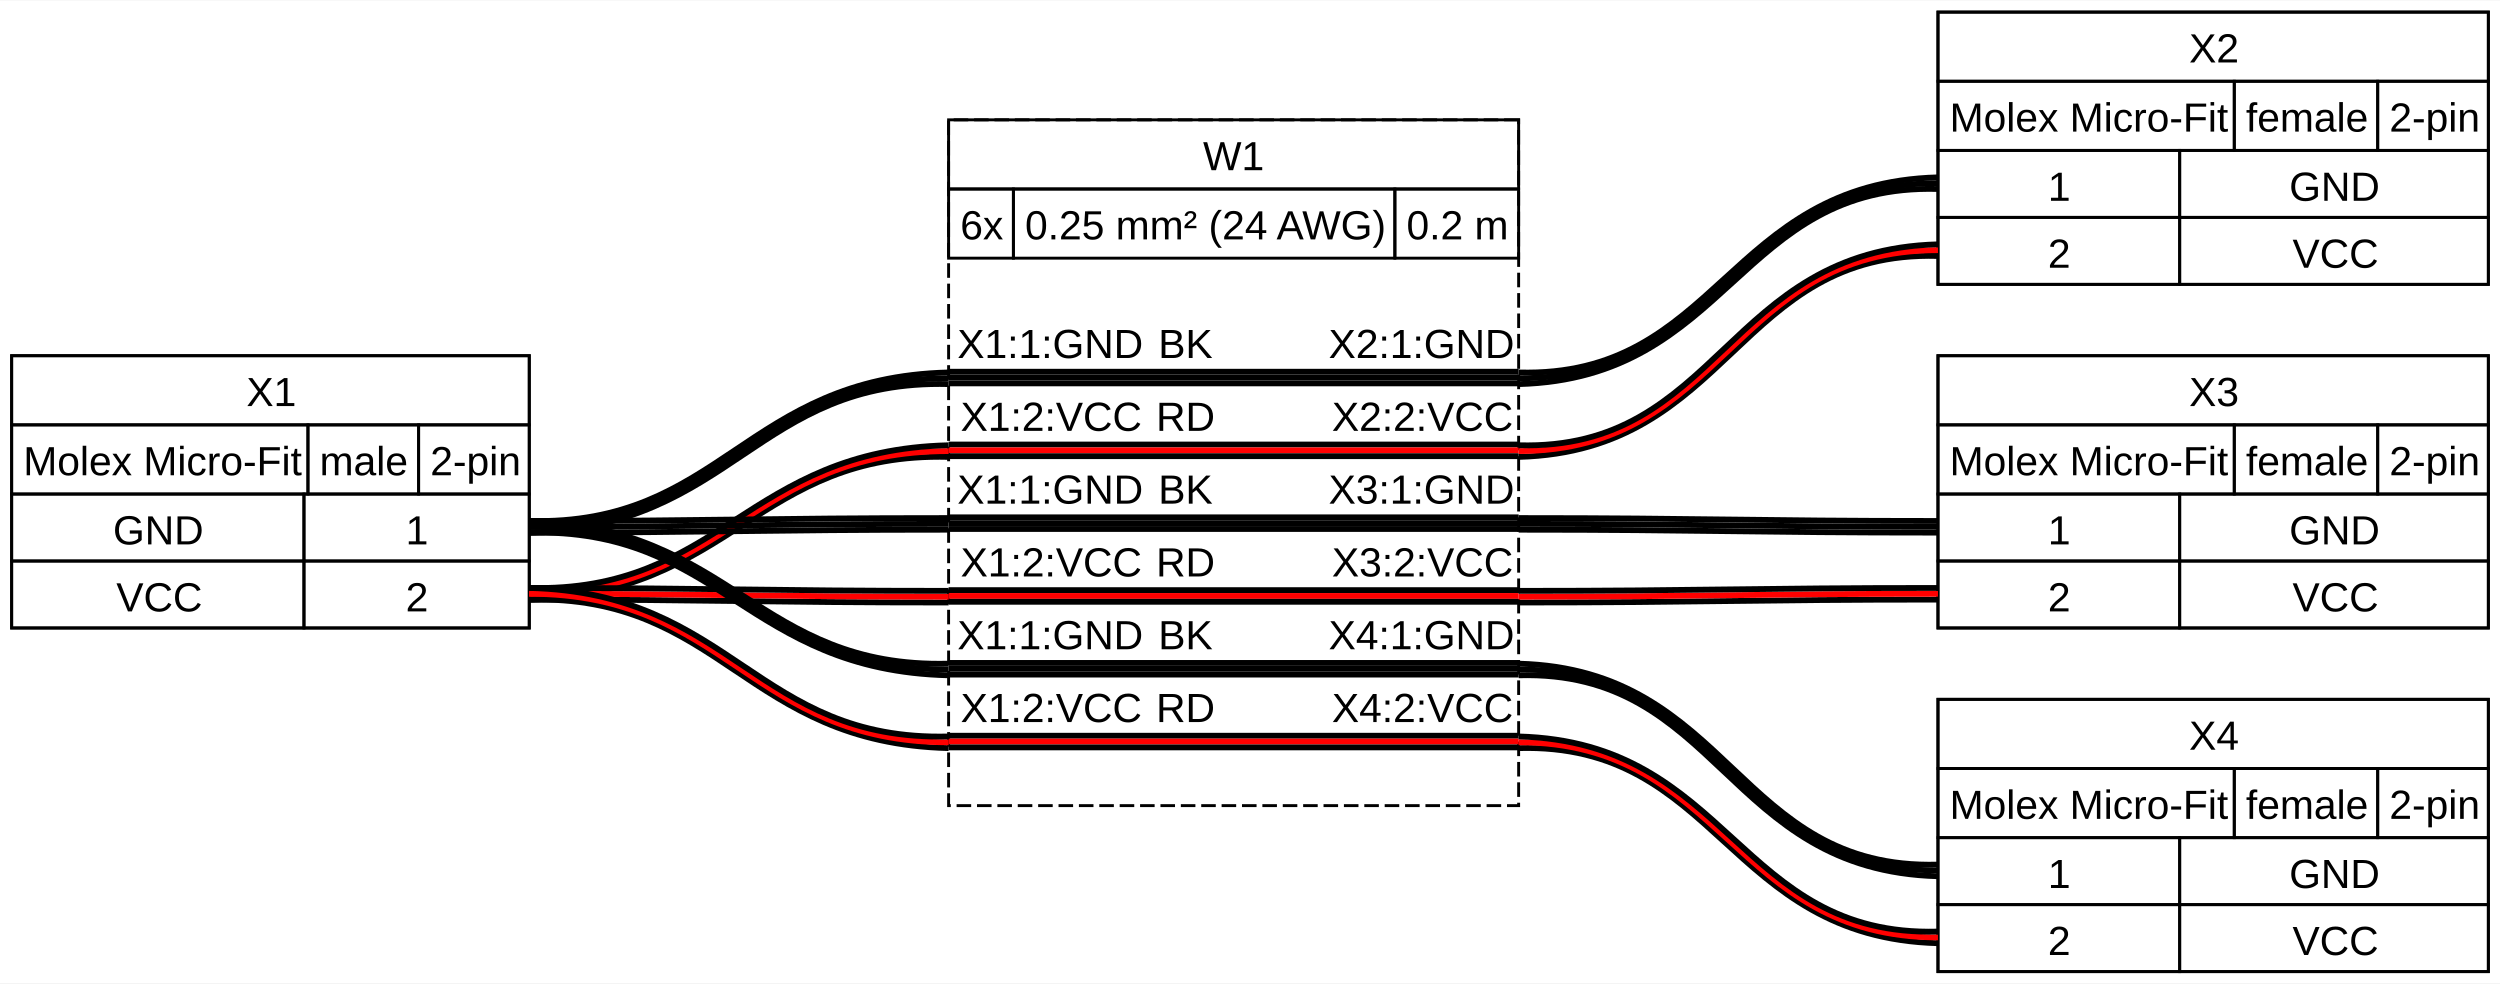
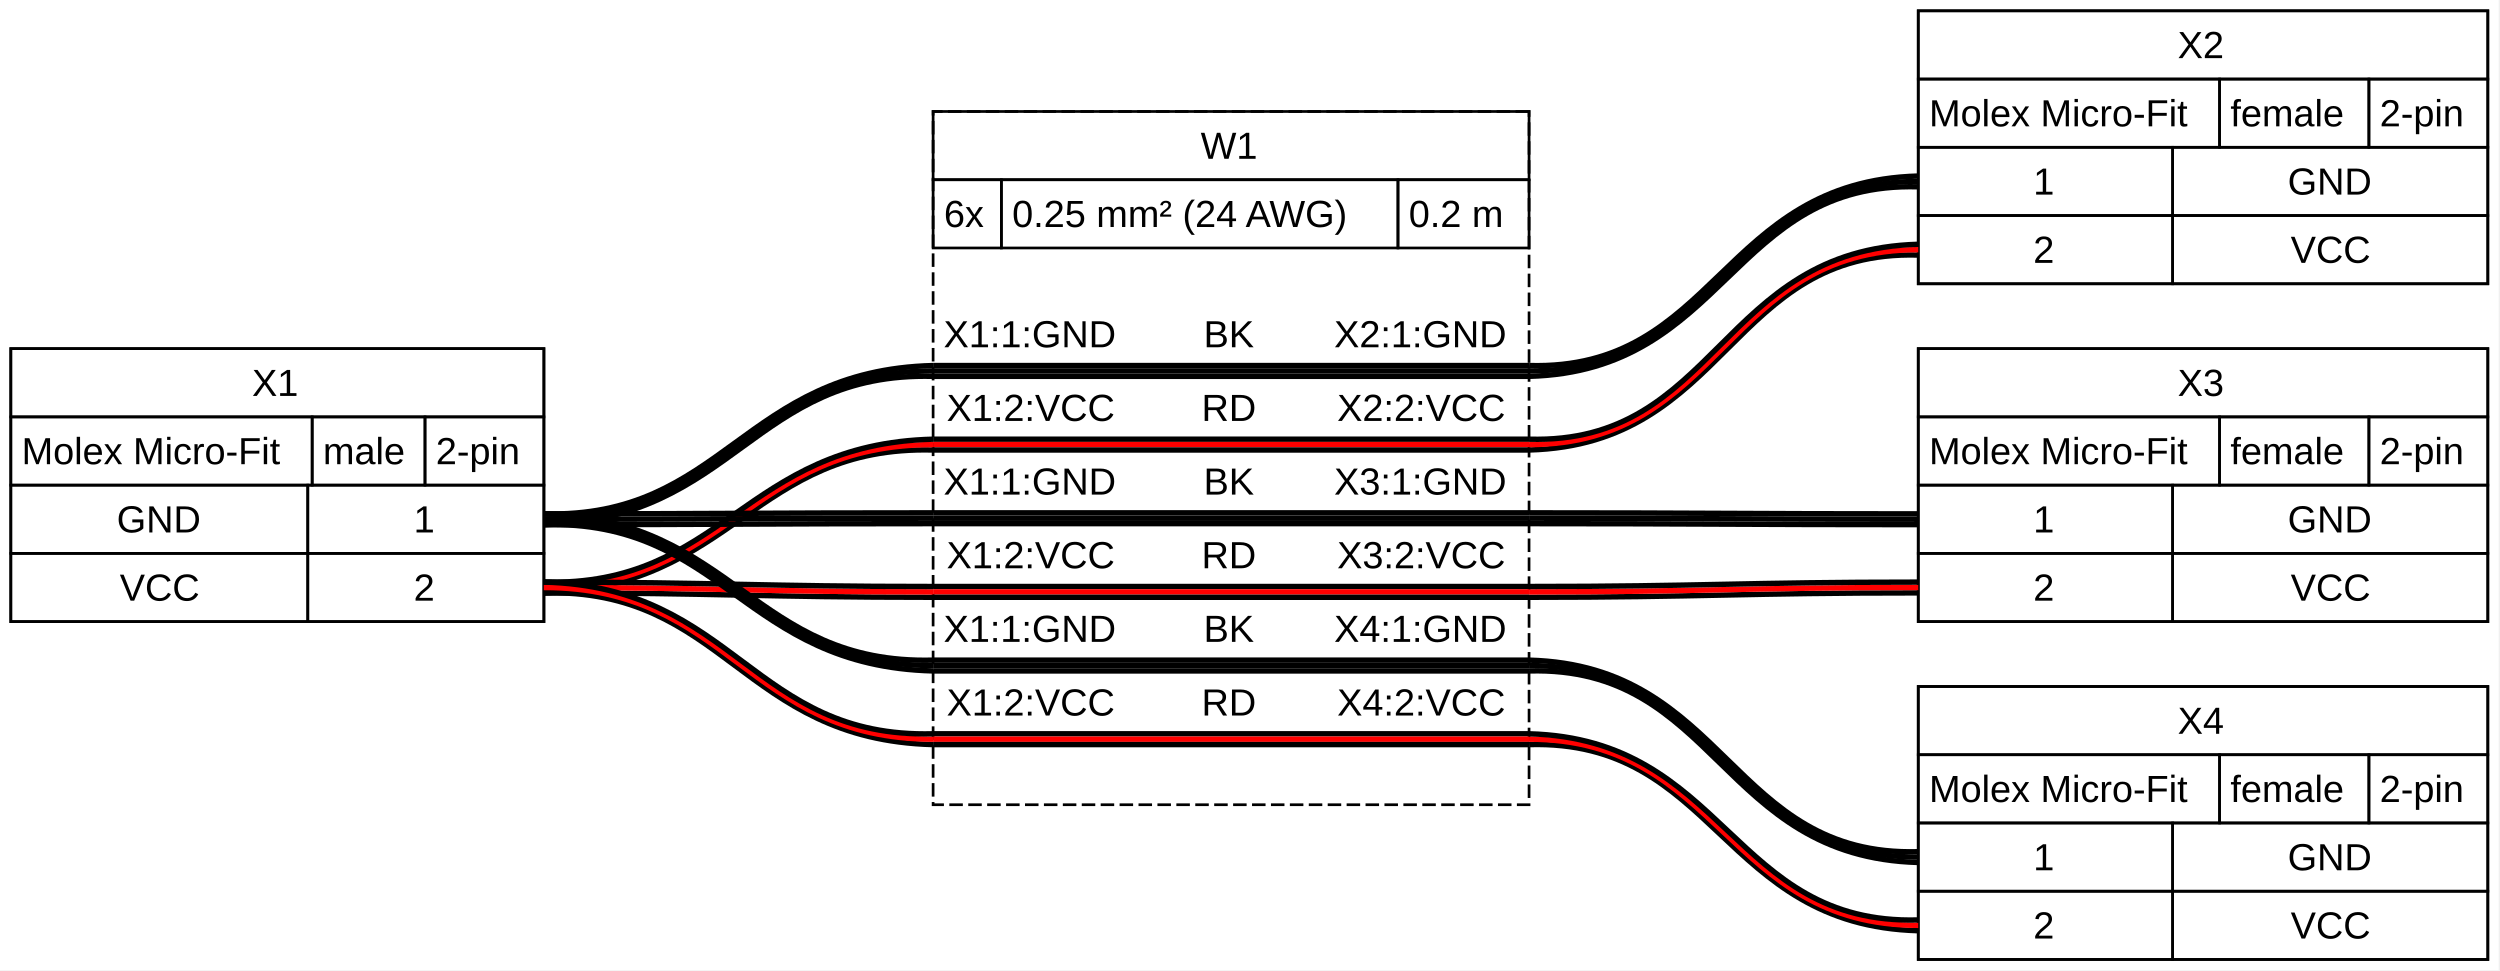
- <svg xmlns="http://www.w3.org/2000/svg" width="859pt" height="338pt" viewBox="0.00 0.00 858.50 337.50">
-   <g id="graph0" class="graph" transform="scale(1 1) rotate(0) translate(4 333.5)">
-     <polygon fill="#ffffff" stroke="none" points="-4,4 -4,-333.5 854.5,-333.5 854.5,4 -4,4" />
+ <svg xmlns="http://www.w3.org/2000/svg" width="925pt" height="359pt" viewBox="0.00 0.00 925.00 359.00">
+   <g id="graph0" class="graph" transform="scale(1 1) rotate(0) translate(4 355)">
+     <polygon fill="#ffffff" stroke="none" points="-4,4 -4,-355 920.5,-355 920.5,4 -4,4" />
    <g id="node1" class="node">
-       <polygon fill="#ffffff" stroke="black" points="177.75,-211.5 0,-211.5 0,-118 177.75,-118 177.75,-211.5" />
-       <polygon fill="none" stroke="black" points="0,-187.75 0,-211.5 177.75,-211.5 177.75,-187.75 0,-187.75" />
-       <text text-anchor="start" x="80.62" y="-194.2" font-family="arial" font-size="14.00">X1</text>
-       <polygon fill="none" stroke="black" points="0,-164 0,-187.75 101.75,-187.75 101.75,-164 0,-164" />
-       <text text-anchor="start" x="4" y="-170.45" font-family="arial" font-size="14.00">Molex Micro-Fit</text>
-       <polygon fill="none" stroke="black" points="101.75,-164 101.75,-187.75 139.75,-187.75 139.75,-164 101.75,-164" />
-       <text text-anchor="start" x="105.75" y="-170.45" font-family="arial" font-size="14.00">male</text>
-       <polygon fill="none" stroke="black" points="139.75,-164 139.75,-187.75 177.75,-187.75 177.75,-164 139.75,-164" />
-       <text text-anchor="start" x="143.75" y="-170.45" font-family="arial" font-size="14.00">2-pin</text>
-       <polygon fill="none" stroke="black" points="0,-141 0,-164 100.38,-164 100.38,-141 0,-141" />
-       <text text-anchor="start" x="34.81" y="-146.7" font-family="arial" font-size="14.00">GND</text>
-       <polygon fill="none" stroke="black" points="100.38,-141 100.38,-164 177.75,-164 177.75,-141 100.38,-141" />
-       <text text-anchor="start" x="135.31" y="-146.7" font-family="arial" font-size="14.00">1</text>
-       <polygon fill="none" stroke="black" points="0,-118 0,-141 100.38,-141 100.38,-118 0,-118" />
-       <text text-anchor="start" x="35.94" y="-123.7" font-family="arial" font-size="14.00">VCC</text>
-       <polygon fill="none" stroke="black" points="100.38,-118 100.38,-141 177.75,-141 177.75,-118 100.38,-118" />
-       <text text-anchor="start" x="135.31" y="-123.7" font-family="arial" font-size="14.00">2</text>
+       <polygon fill="#ffffff" stroke="black" points="197.25,-226 0,-226 0,-125 197.25,-125 197.25,-226" />
+       <polygon fill="none" stroke="black" points="0,-200.75 0,-226 197.25,-226 197.25,-200.75 0,-200.75" />
+       <text xml:space="preserve" text-anchor="start" x="89.25" y="-208.5" font-family="arial" font-size="14.00">X1</text>
+       <polygon fill="none" stroke="black" points="0,-175.5 0,-200.75 111.5,-200.75 111.5,-175.5 0,-175.5" />
+       <text xml:space="preserve" text-anchor="start" x="4" y="-183.25" font-family="arial" font-size="14.00">Molex Micro-Fit</text>
+       <polygon fill="none" stroke="black" points="111.5,-175.5 111.5,-200.75 153.25,-200.75 153.25,-175.5 111.5,-175.5" />
+       <text xml:space="preserve" text-anchor="start" x="115.5" y="-183.25" font-family="arial" font-size="14.00">male</text>
+       <polygon fill="none" stroke="black" points="153.25,-175.5 153.25,-200.75 197.25,-200.75 197.25,-175.5 153.25,-175.5" />
+       <text xml:space="preserve" text-anchor="start" x="157.25" y="-183.25" font-family="arial" font-size="14.00">2-pin</text>
+       <polygon fill="none" stroke="black" points="0,-150.25 0,-175.5 109.88,-175.5 109.88,-150.25 0,-150.25" />
+       <text xml:space="preserve" text-anchor="start" x="39.19" y="-158" font-family="arial" font-size="14.00">GND</text>
+       <polygon fill="none" stroke="black" points="109.88,-150.25 109.88,-175.5 197.25,-175.5 197.25,-150.25 109.88,-150.25" />
+       <text xml:space="preserve" text-anchor="start" x="149.06" y="-158" font-family="arial" font-size="14.00">1</text>
+       <polygon fill="none" stroke="black" points="0,-125 0,-150.25 109.88,-150.25 109.88,-125 0,-125" />
+       <text xml:space="preserve" text-anchor="start" x="40.31" y="-132.75" font-family="arial" font-size="14.00">VCC</text>
+       <polygon fill="none" stroke="black" points="109.88,-125 109.88,-150.25 197.25,-150.25 197.25,-125 109.88,-125" />
+       <text xml:space="preserve" text-anchor="start" x="149.06" y="-132.75" font-family="arial" font-size="14.00">2</text>
    </g>
    <g id="node5" class="node">
-       <polygon fill="#ffffff" stroke="black" stroke-dasharray="5,2" points="517.5,-292.5 321.75,-292.5 321.75,-57 517.5,-57 517.5,-292.5" />
-       <polygon fill="none" stroke="black" points="321.75,-268.75 321.75,-292.5 517.5,-292.5 517.5,-268.75 321.75,-268.75" />
-       <text text-anchor="start" x="409.12" y="-275.2" font-family="arial" font-size="14.00">W1</text>
-       <polygon fill="none" stroke="black" points="321.75,-245 321.75,-268.75 344,-268.75 344,-245 321.75,-245" />
-       <text text-anchor="start" x="325.75" y="-251.45" font-family="arial" font-size="14.00">6x</text>
-       <polygon fill="none" stroke="black" points="344,-245 344,-268.75 475,-268.75 475,-245 344,-245" />
-       <text text-anchor="start" x="348" y="-251.45" font-family="arial" font-size="14.00">0.25 mm² (24 AWG)</text>
-       <polygon fill="none" stroke="black" points="475,-245 475,-268.75 517.5,-268.75 517.5,-245 475,-245" />
-       <text text-anchor="start" x="479" y="-251.45" font-family="arial" font-size="14.00">0.2 m</text>
-       <text text-anchor="start" x="354" y="-229.7" font-family="arial" font-size="14.00"> </text>
-       <text text-anchor="start" x="324.75" y="-210.7" font-family="arial" font-size="14.00">X1:1:GND</text>
-       <text text-anchor="start" x="393.75" y="-210.7" font-family="arial" font-size="14.00">     BK    </text>
-       <text text-anchor="start" x="452.25" y="-210.7" font-family="arial" font-size="14.00">X2:1:GND</text>
-       <polygon fill="#000000" stroke="none" points="321.75,-205 321.75,-207 517.5,-207 517.5,-205 321.75,-205" />
-       <polygon fill="#000000" stroke="none" points="321.75,-203 321.75,-205 517.5,-205 517.5,-203 321.75,-203" />
-       <polygon fill="#000000" stroke="none" points="321.75,-201 321.75,-203 517.5,-203 517.5,-201 321.75,-201" />
-       <text text-anchor="start" x="325.88" y="-185.7" font-family="arial" font-size="14.00">X1:2:VCC</text>
-       <text text-anchor="start" x="393" y="-185.7" font-family="arial" font-size="14.00">     RD    </text>
-       <text text-anchor="start" x="453.38" y="-185.7" font-family="arial" font-size="14.00">X2:2:VCC</text>
-       <polygon fill="#000000" stroke="none" points="321.75,-180 321.75,-182 517.5,-182 517.5,-180 321.75,-180" />
-       <polygon fill="#ff0000" stroke="none" points="321.75,-178 321.75,-180 517.5,-180 517.5,-178 321.75,-178" />
-       <polygon fill="#000000" stroke="none" points="321.75,-176 321.75,-178 517.5,-178 517.5,-176 321.75,-176" />
-       <text text-anchor="start" x="324.75" y="-160.7" font-family="arial" font-size="14.00">X1:1:GND</text>
-       <text text-anchor="start" x="393.75" y="-160.7" font-family="arial" font-size="14.00">     BK    </text>
-       <text text-anchor="start" x="452.25" y="-160.7" font-family="arial" font-size="14.00">X3:1:GND</text>
-       <polygon fill="#000000" stroke="none" points="321.75,-155 321.75,-157 517.5,-157 517.5,-155 321.75,-155" />
-       <polygon fill="#000000" stroke="none" points="321.75,-153 321.75,-155 517.5,-155 517.5,-153 321.75,-153" />
-       <polygon fill="#000000" stroke="none" points="321.75,-151 321.75,-153 517.5,-153 517.5,-151 321.75,-151" />
-       <text text-anchor="start" x="325.88" y="-135.7" font-family="arial" font-size="14.00">X1:2:VCC</text>
-       <text text-anchor="start" x="393" y="-135.7" font-family="arial" font-size="14.00">     RD    </text>
-       <text text-anchor="start" x="453.38" y="-135.7" font-family="arial" font-size="14.00">X3:2:VCC</text>
-       <polygon fill="#000000" stroke="none" points="321.75,-130 321.75,-132 517.5,-132 517.5,-130 321.75,-130" />
-       <polygon fill="#ff0000" stroke="none" points="321.75,-128 321.75,-130 517.5,-130 517.5,-128 321.75,-128" />
-       <polygon fill="#000000" stroke="none" points="321.75,-126 321.75,-128 517.5,-128 517.5,-126 321.75,-126" />
-       <text text-anchor="start" x="324.75" y="-110.7" font-family="arial" font-size="14.00">X1:1:GND</text>
-       <text text-anchor="start" x="393.75" y="-110.7" font-family="arial" font-size="14.00">     BK    </text>
-       <text text-anchor="start" x="452.25" y="-110.7" font-family="arial" font-size="14.00">X4:1:GND</text>
-       <polygon fill="#000000" stroke="none" points="321.75,-105 321.75,-107 517.5,-107 517.5,-105 321.75,-105" />
-       <polygon fill="#000000" stroke="none" points="321.75,-103 321.75,-105 517.5,-105 517.5,-103 321.75,-103" />
-       <polygon fill="#000000" stroke="none" points="321.75,-101 321.75,-103 517.5,-103 517.5,-101 321.75,-101" />
-       <text text-anchor="start" x="325.88" y="-85.7" font-family="arial" font-size="14.00">X1:2:VCC</text>
-       <text text-anchor="start" x="393" y="-85.7" font-family="arial" font-size="14.00">     RD    </text>
-       <text text-anchor="start" x="453.38" y="-85.7" font-family="arial" font-size="14.00">X4:2:VCC</text>
-       <polygon fill="#000000" stroke="none" points="321.75,-80 321.75,-82 517.5,-82 517.5,-80 321.75,-80" />
-       <polygon fill="#ff0000" stroke="none" points="321.75,-78 321.75,-80 517.5,-80 517.5,-78 321.75,-78" />
-       <polygon fill="#000000" stroke="none" points="321.75,-76 321.75,-78 517.5,-78 517.5,-76 321.75,-76" />
-       <text text-anchor="start" x="354" y="-60.7" font-family="arial" font-size="14.00"> </text>
+       <polygon fill="#ffffff" stroke="black" stroke-dasharray="5,2" points="561.75,-313.75 341.25,-313.75 341.25,-57.25 561.75,-57.25 561.75,-313.75" />
+       <polygon fill="none" stroke="black" points="341.25,-288.5 341.25,-313.75 561.75,-313.75 561.75,-288.5 341.25,-288.5" />
+       <text xml:space="preserve" text-anchor="start" x="440.25" y="-296.25" font-family="arial" font-size="14.00">W1</text>
+       <polygon fill="none" stroke="black" points="341.25,-263.25 341.25,-288.5 366.5,-288.5 366.5,-263.25 341.25,-263.25" />
+       <text xml:space="preserve" text-anchor="start" x="345.25" y="-271" font-family="arial" font-size="14.00">6x</text>
+       <polygon fill="none" stroke="black" points="366.5,-263.25 366.5,-288.5 513.25,-288.5 513.25,-263.25 366.5,-263.25" />
+       <text xml:space="preserve" text-anchor="start" x="370.5" y="-271" font-family="arial" font-size="14.00">0.25 mm² (24 AWG)</text>
+       <polygon fill="none" stroke="black" points="513.25,-263.25 513.25,-288.5 561.75,-288.5 561.75,-263.25 513.25,-263.25" />
+       <text xml:space="preserve" text-anchor="start" x="517.25" y="-271" font-family="arial" font-size="14.00">0.2 m</text>
+       <text xml:space="preserve" text-anchor="start" x="377" y="-247.75" font-family="arial" font-size="14.00"> </text>
+       <text xml:space="preserve" text-anchor="start" x="345.12" y="-226.5" font-family="arial" font-size="14.00">X1:1:GND</text>
+       <text xml:space="preserve" text-anchor="start" x="421.88" y="-226.5" font-family="arial" font-size="14.00">     BK    </text>
+       <text xml:space="preserve" text-anchor="start" x="489.62" y="-226.5" font-family="arial" font-size="14.00">X2:1:GND</text>
+       <polygon fill="#000000" stroke="none" points="341.25,-218.75 341.25,-220.75 561.75,-220.75 561.75,-218.75 341.25,-218.75" />
+       <polygon fill="#000000" stroke="none" points="341.25,-216.75 341.25,-218.75 561.75,-218.75 561.75,-216.75 341.25,-216.75" />
+       <polygon fill="#000000" stroke="none" points="341.25,-214.75 341.25,-216.75 561.75,-216.75 561.75,-214.75 341.25,-214.75" />
+       <text xml:space="preserve" text-anchor="start" x="346.25" y="-199.25" font-family="arial" font-size="14.00">X1:2:VCC</text>
+       <text xml:space="preserve" text-anchor="start" x="421.12" y="-199.25" font-family="arial" font-size="14.00">     RD    </text>
+       <text xml:space="preserve" text-anchor="start" x="490.75" y="-199.25" font-family="arial" font-size="14.00">X2:2:VCC</text>
+       <polygon fill="#000000" stroke="none" points="341.25,-191.5 341.25,-193.5 561.75,-193.5 561.75,-191.5 341.25,-191.5" />
+       <polygon fill="#ff0000" stroke="none" points="341.25,-189.5 341.25,-191.5 561.75,-191.5 561.75,-189.5 341.25,-189.5" />
+       <polygon fill="#000000" stroke="none" points="341.25,-187.5 341.25,-189.5 561.75,-189.5 561.75,-187.5 341.25,-187.5" />
+       <text xml:space="preserve" text-anchor="start" x="345.12" y="-172" font-family="arial" font-size="14.00">X1:1:GND</text>
+       <text xml:space="preserve" text-anchor="start" x="421.88" y="-172" font-family="arial" font-size="14.00">     BK    </text>
+       <text xml:space="preserve" text-anchor="start" x="489.62" y="-172" font-family="arial" font-size="14.00">X3:1:GND</text>
+       <polygon fill="#000000" stroke="none" points="341.25,-164.25 341.25,-166.25 561.75,-166.25 561.75,-164.25 341.25,-164.25" />
+       <polygon fill="#000000" stroke="none" points="341.25,-162.25 341.25,-164.25 561.75,-164.25 561.75,-162.25 341.25,-162.25" />
+       <polygon fill="#000000" stroke="none" points="341.25,-160.25 341.25,-162.25 561.75,-162.25 561.75,-160.25 341.25,-160.25" />
+       <text xml:space="preserve" text-anchor="start" x="346.25" y="-144.75" font-family="arial" font-size="14.00">X1:2:VCC</text>
+       <text xml:space="preserve" text-anchor="start" x="421.12" y="-144.75" font-family="arial" font-size="14.00">     RD    </text>
+       <text xml:space="preserve" text-anchor="start" x="490.75" y="-144.75" font-family="arial" font-size="14.00">X3:2:VCC</text>
+       <polygon fill="#000000" stroke="none" points="341.25,-137 341.25,-139 561.75,-139 561.75,-137 341.25,-137" />
+       <polygon fill="#ff0000" stroke="none" points="341.25,-135 341.25,-137 561.75,-137 561.75,-135 341.25,-135" />
+       <polygon fill="#000000" stroke="none" points="341.25,-133 341.25,-135 561.75,-135 561.75,-133 341.25,-133" />
+       <text xml:space="preserve" text-anchor="start" x="345.12" y="-117.5" font-family="arial" font-size="14.00">X1:1:GND</text>
+       <text xml:space="preserve" text-anchor="start" x="421.88" y="-117.5" font-family="arial" font-size="14.00">     BK    </text>
+       <text xml:space="preserve" text-anchor="start" x="489.62" y="-117.5" font-family="arial" font-size="14.00">X4:1:GND</text>
+       <polygon fill="#000000" stroke="none" points="341.25,-109.75 341.25,-111.75 561.75,-111.75 561.75,-109.75 341.25,-109.75" />
+       <polygon fill="#000000" stroke="none" points="341.25,-107.75 341.25,-109.75 561.75,-109.75 561.75,-107.75 341.25,-107.75" />
+       <polygon fill="#000000" stroke="none" points="341.25,-105.75 341.25,-107.75 561.75,-107.75 561.75,-105.75 341.25,-105.75" />
+       <text xml:space="preserve" text-anchor="start" x="346.25" y="-90.25" font-family="arial" font-size="14.00">X1:2:VCC</text>
+       <text xml:space="preserve" text-anchor="start" x="421.12" y="-90.25" font-family="arial" font-size="14.00">     RD    </text>
+       <text xml:space="preserve" text-anchor="start" x="490.75" y="-90.25" font-family="arial" font-size="14.00">X4:2:VCC</text>
+       <polygon fill="#000000" stroke="none" points="341.25,-82.5 341.25,-84.5 561.75,-84.5 561.75,-82.5 341.25,-82.5" />
+       <polygon fill="#ff0000" stroke="none" points="341.25,-80.5 341.25,-82.5 561.75,-82.5 561.75,-80.5 341.25,-80.5" />
+       <polygon fill="#000000" stroke="none" points="341.25,-78.5 341.25,-80.5 561.75,-80.5 561.75,-78.5 341.25,-78.5" />
+       <text xml:space="preserve" text-anchor="start" x="377" y="-63" font-family="arial" font-size="14.00"> </text>
    </g>
    <g id="edge1" class="edge">
-       <path fill="none" stroke="#000000" stroke-width="2" d="M177.75,-150.75C247.62,-152.43 255.83,-203.43 321.75,-201.75" />
-       <path fill="none" stroke="#000000" stroke-width="2" d="M177.75,-152.75C245.65,-152.75 253.85,-203.75 321.75,-203.75" />
-       <path fill="none" stroke="#000000" stroke-width="2" d="M177.75,-154.75C243.67,-153.07 251.88,-204.07 321.75,-205.75" />
+       <path fill="none" stroke="#000000" stroke-width="2" d="M197.25,-160.88C267.72,-162.62 274.74,-217.5 341.25,-215.75" />
+       <path fill="none" stroke="#000000" stroke-width="2" d="M197.25,-162.88C265.74,-162.88 272.76,-217.75 341.25,-217.75" />
+       <path fill="none" stroke="#000000" stroke-width="2" d="M197.25,-164.87C263.76,-163.13 270.78,-218 341.25,-219.75" />
    </g>
    <g id="edge3" class="edge">
-       <path fill="none" stroke="#000000" stroke-width="2" d="M177.75,-127.75C247.32,-129.4 256.11,-178.4 321.75,-176.75" />
-       <path fill="none" stroke="#ff0000" stroke-width="2" d="M177.75,-129.75C245.35,-129.75 254.15,-178.75 321.75,-178.75" />
-       <path fill="none" stroke="#000000" stroke-width="2" d="M177.75,-131.75C243.39,-130.1 252.18,-179.1 321.75,-180.75" />
+       <path fill="none" stroke="#000000" stroke-width="2" d="M197.25,-135.63C267.41,-137.34 275.05,-190.21 341.25,-188.5" />
+       <path fill="none" stroke="#ff0000" stroke-width="2" d="M197.25,-137.62C265.43,-137.62 273.07,-190.5 341.25,-190.5" />
+       <path fill="none" stroke="#000000" stroke-width="2" d="M197.25,-139.62C263.45,-137.91 271.09,-190.79 341.25,-192.5" />
    </g>
    <g id="edge5" class="edge">
-       <path fill="none" stroke="#000000" stroke-width="2" d="M177.75,-150.75C241.88,-150.75 257.87,-151.75 321.75,-151.75" />
-       <path fill="none" stroke="#000000" stroke-width="2" d="M177.75,-152.75C241.75,-152.75 257.75,-153.75 321.75,-153.75" />
-       <path fill="none" stroke="#000000" stroke-width="2" d="M177.75,-154.75C241.63,-154.75 257.62,-155.75 321.75,-155.75" />
+       <path fill="none" stroke="#000000" stroke-width="2" d="M197.25,-160.88C261.3,-160.88 277.3,-161.25 341.25,-161.25" />
+       <path fill="none" stroke="#000000" stroke-width="2" d="M197.25,-162.87C261.25,-162.87 277.25,-163.25 341.25,-163.25" />
+       <path fill="none" stroke="#000000" stroke-width="2" d="M197.25,-164.87C261.2,-164.87 277.2,-165.25 341.25,-165.25" />
    </g>
    <g id="edge7" class="edge">
-       <path fill="none" stroke="#000000" stroke-width="2" d="M177.75,-127.75C241.63,-127.75 257.62,-126.75 321.75,-126.75" />
-       <path fill="none" stroke="#ff0000" stroke-width="2" d="M177.75,-129.75C241.75,-129.75 257.75,-128.75 321.75,-128.75" />
-       <path fill="none" stroke="#000000" stroke-width="2" d="M177.75,-131.75C241.88,-131.75 257.87,-130.75 321.75,-130.75" />
+       <path fill="none" stroke="#000000" stroke-width="2" d="M197.25,-135.63C261.05,-135.64 277.04,-134.01 341.25,-134" />
+       <path fill="none" stroke="#ff0000" stroke-width="2" d="M197.25,-137.62C261.25,-137.62 277.25,-136 341.25,-136" />
+       <path fill="none" stroke="#000000" stroke-width="2" d="M197.25,-139.62C261.46,-139.61 277.45,-137.99 341.25,-138" />
    </g>
    <g id="edge9" class="edge">
-       <path fill="none" stroke="#000000" stroke-width="2" d="M177.75,-150.75C243.39,-152.4 252.18,-103.4 321.75,-101.75" />
-       <path fill="none" stroke="#000000" stroke-width="2" d="M177.75,-152.75C245.35,-152.75 254.15,-103.75 321.75,-103.75" />
-       <path fill="none" stroke="#000000" stroke-width="2" d="M177.75,-154.75C247.32,-153.1 256.11,-104.1 321.75,-105.75" />
+       <path fill="none" stroke="#000000" stroke-width="2" d="M197.25,-160.88C263.64,-162.61 270.9,-108.48 341.25,-106.75" />
+       <path fill="none" stroke="#000000" stroke-width="2" d="M197.25,-162.88C265.62,-162.88 272.88,-108.75 341.25,-108.75" />
+       <path fill="none" stroke="#000000" stroke-width="2" d="M197.25,-164.87C267.6,-163.14 274.86,-109.02 341.25,-110.75" />
    </g>
    <g id="edge11" class="edge">
-       <path fill="none" stroke="#000000" stroke-width="2" d="M177.75,-127.75C243.67,-129.43 251.88,-78.43 321.75,-76.75" />
-       <path fill="none" stroke="#ff0000" stroke-width="2" d="M177.75,-129.75C245.65,-129.75 253.85,-78.75 321.75,-78.75" />
-       <path fill="none" stroke="#000000" stroke-width="2" d="M177.75,-131.75C247.62,-130.07 255.83,-79.07 321.75,-80.75" />
+       <path fill="none" stroke="#000000" stroke-width="2" d="M197.25,-135.63C263.95,-137.39 270.57,-81.27 341.25,-79.5" />
+       <path fill="none" stroke="#ff0000" stroke-width="2" d="M197.25,-137.62C265.94,-137.62 272.56,-81.5 341.25,-81.5" />
+       <path fill="none" stroke="#000000" stroke-width="2" d="M197.25,-139.62C267.93,-137.86 274.55,-81.73 341.25,-83.5" />
    </g>
    <g id="node2" class="node">
-       <polygon fill="#ffffff" stroke="black" points="850.5,-329.5 661.5,-329.5 661.5,-236 850.5,-236 850.5,-329.5" />
-       <polygon fill="none" stroke="black" points="661.5,-305.75 661.5,-329.5 850.5,-329.5 850.5,-305.75 661.5,-305.75" />
-       <text text-anchor="start" x="747.75" y="-312.2" font-family="arial" font-size="14.00">X2</text>
-       <polygon fill="none" stroke="black" points="661.5,-282 661.5,-305.75 763.25,-305.75 763.25,-282 661.5,-282" />
-       <text text-anchor="start" x="665.5" y="-288.45" font-family="arial" font-size="14.00">Molex Micro-Fit</text>
-       <polygon fill="none" stroke="black" points="763.25,-282 763.25,-305.75 812.5,-305.75 812.5,-282 763.25,-282" />
-       <text text-anchor="start" x="767.25" y="-288.45" font-family="arial" font-size="14.00">female</text>
-       <polygon fill="none" stroke="black" points="812.5,-282 812.5,-305.75 850.5,-305.75 850.5,-282 812.5,-282" />
-       <text text-anchor="start" x="816.5" y="-288.45" font-family="arial" font-size="14.00">2-pin</text>
-       <polygon fill="none" stroke="black" points="661.5,-259 661.5,-282 744.5,-282 744.5,-259 661.5,-259" />
-       <text text-anchor="start" x="699.25" y="-264.7" font-family="arial" font-size="14.00">1</text>
-       <polygon fill="none" stroke="black" points="744.5,-259 744.5,-282 850.5,-282 850.5,-259 744.5,-259" />
-       <text text-anchor="start" x="782.12" y="-264.7" font-family="arial" font-size="14.00">GND</text>
-       <polygon fill="none" stroke="black" points="661.5,-236 661.5,-259 744.5,-259 744.5,-236 661.5,-236" />
-       <text text-anchor="start" x="699.25" y="-241.7" font-family="arial" font-size="14.00">2</text>
-       <polygon fill="none" stroke="black" points="744.5,-236 744.5,-259 850.5,-259 850.5,-236 744.5,-236" />
-       <text text-anchor="start" x="783.25" y="-241.7" font-family="arial" font-size="14.00">VCC</text>
+       <polygon fill="#ffffff" stroke="black" points="916.5,-351 705.75,-351 705.75,-250 916.5,-250 916.5,-351" />
+       <polygon fill="none" stroke="black" points="705.75,-325.75 705.75,-351 916.5,-351 916.5,-325.75 705.75,-325.75" />
+       <text xml:space="preserve" text-anchor="start" x="801.75" y="-333.5" font-family="arial" font-size="14.00">X2</text>
+       <polygon fill="none" stroke="black" points="705.75,-300.5 705.75,-325.75 817.25,-325.75 817.25,-300.5 705.75,-300.5" />
+       <text xml:space="preserve" text-anchor="start" x="709.75" y="-308.25" font-family="arial" font-size="14.00">Molex Micro-Fit</text>
+       <polygon fill="none" stroke="black" points="817.25,-300.5 817.25,-325.75 872.5,-325.75 872.5,-300.5 817.25,-300.5" />
+       <text xml:space="preserve" text-anchor="start" x="821.25" y="-308.25" font-family="arial" font-size="14.00">female</text>
+       <polygon fill="none" stroke="black" points="872.5,-300.5 872.5,-325.75 916.5,-325.75 916.5,-300.5 872.5,-300.5" />
+       <text xml:space="preserve" text-anchor="start" x="876.5" y="-308.25" font-family="arial" font-size="14.00">2-pin</text>
+       <polygon fill="none" stroke="black" points="705.75,-275.25 705.75,-300.5 799.88,-300.5 799.88,-275.25 705.75,-275.25" />
+       <text xml:space="preserve" text-anchor="start" x="748.31" y="-283" font-family="arial" font-size="14.00">1</text>
+       <polygon fill="none" stroke="black" points="799.88,-275.25 799.88,-300.5 916.5,-300.5 916.5,-275.25 799.88,-275.25" />
+       <text xml:space="preserve" text-anchor="start" x="842.44" y="-283" font-family="arial" font-size="14.00">GND</text>
+       <polygon fill="none" stroke="black" points="705.75,-250 705.75,-275.25 799.88,-275.25 799.88,-250 705.75,-250" />
+       <text xml:space="preserve" text-anchor="start" x="748.31" y="-257.75" font-family="arial" font-size="14.00">2</text>
+       <polygon fill="none" stroke="black" points="799.88,-250 799.88,-275.25 916.5,-275.25 916.5,-250 799.88,-250" />
+       <text xml:space="preserve" text-anchor="start" x="843.56" y="-257.75" font-family="arial" font-size="14.00">VCC</text>
    </g>
    <g id="node3" class="node">
-       <polygon fill="#ffffff" stroke="black" points="850.5,-211.5 661.5,-211.5 661.5,-118 850.5,-118 850.5,-211.5" />
-       <polygon fill="none" stroke="black" points="661.5,-187.75 661.5,-211.5 850.5,-211.5 850.5,-187.75 661.5,-187.75" />
-       <text text-anchor="start" x="747.75" y="-194.2" font-family="arial" font-size="14.00">X3</text>
-       <polygon fill="none" stroke="black" points="661.5,-164 661.5,-187.75 763.25,-187.75 763.25,-164 661.5,-164" />
-       <text text-anchor="start" x="665.5" y="-170.45" font-family="arial" font-size="14.00">Molex Micro-Fit</text>
-       <polygon fill="none" stroke="black" points="763.25,-164 763.25,-187.75 812.5,-187.75 812.5,-164 763.25,-164" />
-       <text text-anchor="start" x="767.25" y="-170.45" font-family="arial" font-size="14.00">female</text>
-       <polygon fill="none" stroke="black" points="812.5,-164 812.5,-187.75 850.5,-187.75 850.5,-164 812.5,-164" />
-       <text text-anchor="start" x="816.5" y="-170.45" font-family="arial" font-size="14.00">2-pin</text>
-       <polygon fill="none" stroke="black" points="661.5,-141 661.5,-164 744.5,-164 744.5,-141 661.5,-141" />
-       <text text-anchor="start" x="699.25" y="-146.7" font-family="arial" font-size="14.00">1</text>
-       <polygon fill="none" stroke="black" points="744.5,-141 744.5,-164 850.5,-164 850.5,-141 744.5,-141" />
-       <text text-anchor="start" x="782.12" y="-146.7" font-family="arial" font-size="14.00">GND</text>
-       <polygon fill="none" stroke="black" points="661.5,-118 661.5,-141 744.5,-141 744.5,-118 661.5,-118" />
-       <text text-anchor="start" x="699.25" y="-123.7" font-family="arial" font-size="14.00">2</text>
-       <polygon fill="none" stroke="black" points="744.5,-118 744.5,-141 850.5,-141 850.5,-118 744.5,-118" />
-       <text text-anchor="start" x="783.25" y="-123.7" font-family="arial" font-size="14.00">VCC</text>
+       <polygon fill="#ffffff" stroke="black" points="916.5,-226 705.75,-226 705.75,-125 916.5,-125 916.5,-226" />
+       <polygon fill="none" stroke="black" points="705.75,-200.75 705.75,-226 916.5,-226 916.5,-200.75 705.75,-200.75" />
+       <text xml:space="preserve" text-anchor="start" x="801.75" y="-208.5" font-family="arial" font-size="14.00">X3</text>
+       <polygon fill="none" stroke="black" points="705.75,-175.5 705.75,-200.75 817.25,-200.75 817.25,-175.5 705.75,-175.5" />
+       <text xml:space="preserve" text-anchor="start" x="709.75" y="-183.25" font-family="arial" font-size="14.00">Molex Micro-Fit</text>
+       <polygon fill="none" stroke="black" points="817.25,-175.5 817.25,-200.75 872.5,-200.75 872.5,-175.5 817.25,-175.5" />
+       <text xml:space="preserve" text-anchor="start" x="821.25" y="-183.25" font-family="arial" font-size="14.00">female</text>
+       <polygon fill="none" stroke="black" points="872.5,-175.5 872.5,-200.75 916.5,-200.75 916.5,-175.5 872.5,-175.5" />
+       <text xml:space="preserve" text-anchor="start" x="876.5" y="-183.25" font-family="arial" font-size="14.00">2-pin</text>
+       <polygon fill="none" stroke="black" points="705.75,-150.25 705.75,-175.5 799.88,-175.5 799.88,-150.25 705.75,-150.25" />
+       <text xml:space="preserve" text-anchor="start" x="748.31" y="-158" font-family="arial" font-size="14.00">1</text>
+       <polygon fill="none" stroke="black" points="799.88,-150.25 799.88,-175.5 916.5,-175.5 916.5,-150.25 799.88,-150.25" />
+       <text xml:space="preserve" text-anchor="start" x="842.44" y="-158" font-family="arial" font-size="14.00">GND</text>
+       <polygon fill="none" stroke="black" points="705.75,-125 705.75,-150.25 799.88,-150.25 799.88,-125 705.75,-125" />
+       <text xml:space="preserve" text-anchor="start" x="748.31" y="-132.75" font-family="arial" font-size="14.00">2</text>
+       <polygon fill="none" stroke="black" points="799.88,-125 799.88,-150.25 916.5,-150.25 916.5,-125 799.88,-125" />
+       <text xml:space="preserve" text-anchor="start" x="843.56" y="-132.75" font-family="arial" font-size="14.00">VCC</text>
    </g>
    <g id="node4" class="node">
-       <polygon fill="#ffffff" stroke="black" points="850.5,-93.5 661.5,-93.5 661.5,0 850.5,0 850.5,-93.5" />
-       <polygon fill="none" stroke="black" points="661.5,-69.75 661.5,-93.5 850.5,-93.5 850.5,-69.75 661.5,-69.75" />
-       <text text-anchor="start" x="747.75" y="-76.2" font-family="arial" font-size="14.00">X4</text>
-       <polygon fill="none" stroke="black" points="661.5,-46 661.5,-69.75 763.25,-69.75 763.25,-46 661.5,-46" />
-       <text text-anchor="start" x="665.5" y="-52.45" font-family="arial" font-size="14.00">Molex Micro-Fit</text>
-       <polygon fill="none" stroke="black" points="763.25,-46 763.25,-69.75 812.5,-69.75 812.5,-46 763.25,-46" />
-       <text text-anchor="start" x="767.25" y="-52.45" font-family="arial" font-size="14.00">female</text>
-       <polygon fill="none" stroke="black" points="812.5,-46 812.5,-69.75 850.5,-69.75 850.5,-46 812.5,-46" />
-       <text text-anchor="start" x="816.5" y="-52.45" font-family="arial" font-size="14.00">2-pin</text>
-       <polygon fill="none" stroke="black" points="661.5,-23 661.5,-46 744.5,-46 744.5,-23 661.5,-23" />
-       <text text-anchor="start" x="699.25" y="-28.7" font-family="arial" font-size="14.00">1</text>
-       <polygon fill="none" stroke="black" points="744.5,-23 744.5,-46 850.5,-46 850.5,-23 744.5,-23" />
-       <text text-anchor="start" x="782.12" y="-28.7" font-family="arial" font-size="14.00">GND</text>
-       <polygon fill="none" stroke="black" points="661.5,0 661.5,-23 744.5,-23 744.5,0 661.5,0" />
-       <text text-anchor="start" x="699.25" y="-5.7" font-family="arial" font-size="14.00">2</text>
-       <polygon fill="none" stroke="black" points="744.5,0 744.5,-23 850.5,-23 850.5,0 744.5,0" />
-       <text text-anchor="start" x="783.25" y="-5.7" font-family="arial" font-size="14.00">VCC</text>
+       <polygon fill="#ffffff" stroke="black" points="916.5,-101 705.75,-101 705.75,0 916.5,0 916.5,-101" />
+       <polygon fill="none" stroke="black" points="705.75,-75.75 705.75,-101 916.5,-101 916.5,-75.75 705.75,-75.75" />
+       <text xml:space="preserve" text-anchor="start" x="801.75" y="-83.5" font-family="arial" font-size="14.00">X4</text>
+       <polygon fill="none" stroke="black" points="705.75,-50.5 705.75,-75.75 817.25,-75.75 817.25,-50.5 705.75,-50.5" />
+       <text xml:space="preserve" text-anchor="start" x="709.75" y="-58.25" font-family="arial" font-size="14.00">Molex Micro-Fit</text>
+       <polygon fill="none" stroke="black" points="817.25,-50.5 817.25,-75.75 872.5,-75.75 872.5,-50.5 817.25,-50.5" />
+       <text xml:space="preserve" text-anchor="start" x="821.25" y="-58.25" font-family="arial" font-size="14.00">female</text>
+       <polygon fill="none" stroke="black" points="872.5,-50.5 872.5,-75.75 916.5,-75.75 916.5,-50.5 872.5,-50.5" />
+       <text xml:space="preserve" text-anchor="start" x="876.5" y="-58.25" font-family="arial" font-size="14.00">2-pin</text>
+       <polygon fill="none" stroke="black" points="705.75,-25.25 705.75,-50.5 799.88,-50.5 799.88,-25.25 705.75,-25.25" />
+       <text xml:space="preserve" text-anchor="start" x="748.31" y="-33" font-family="arial" font-size="14.00">1</text>
+       <polygon fill="none" stroke="black" points="799.88,-25.25 799.88,-50.5 916.5,-50.5 916.5,-25.25 799.88,-25.25" />
+       <text xml:space="preserve" text-anchor="start" x="842.44" y="-33" font-family="arial" font-size="14.00">GND</text>
+       <polygon fill="none" stroke="black" points="705.75,0 705.75,-25.25 799.88,-25.25 799.88,0 705.75,0" />
+       <text xml:space="preserve" text-anchor="start" x="748.31" y="-7.75" font-family="arial" font-size="14.00">2</text>
+       <polygon fill="none" stroke="black" points="799.88,0 799.88,-25.25 916.5,-25.25 916.5,0 799.88,0" />
+       <text xml:space="preserve" text-anchor="start" x="843.56" y="-7.75" font-family="arial" font-size="14.00">VCC</text>
    </g>
    <g id="edge2" class="edge">
-       <path fill="none" stroke="#000000" stroke-width="2" d="M517.5,-201.75C590.09,-203.67 592.91,-270.67 661.5,-268.75" />
-       <path fill="none" stroke="#000000" stroke-width="2" d="M517.5,-203.75C588.09,-203.75 590.91,-270.75 661.5,-270.75" />
-       <path fill="none" stroke="#000000" stroke-width="2" d="M517.5,-205.75C586.09,-203.83 588.91,-270.83 661.5,-272.75" />
+       <path fill="none" stroke="#000000" stroke-width="2" d="M561.75,-215.75C634.93,-217.7 636.56,-287.83 705.75,-285.88" />
+       <path fill="none" stroke="#000000" stroke-width="2" d="M561.75,-217.75C632.94,-217.75 634.56,-287.87 705.75,-287.87" />
+       <path fill="none" stroke="#000000" stroke-width="2" d="M561.75,-219.75C630.94,-217.8 632.57,-287.92 705.75,-289.87" />
    </g>
    <g id="edge4" class="edge">
-       <path fill="none" stroke="#000000" stroke-width="2" d="M517.5,-176.75C590.47,-178.69 592.53,-247.69 661.5,-245.75" />
-       <path fill="none" stroke="#ff0000" stroke-width="2" d="M517.5,-178.75C588.47,-178.75 590.53,-247.75 661.5,-247.75" />
-       <path fill="none" stroke="#000000" stroke-width="2" d="M517.5,-180.75C586.47,-178.81 588.53,-247.81 661.5,-249.75" />
+       <path fill="none" stroke="#000000" stroke-width="2" d="M561.75,-188.5C635.33,-190.48 636.17,-262.6 705.75,-260.63" />
+       <path fill="none" stroke="#ff0000" stroke-width="2" d="M561.75,-190.5C633.33,-190.5 634.17,-262.62 705.75,-262.62" />
+       <path fill="none" stroke="#000000" stroke-width="2" d="M561.75,-192.5C631.33,-190.52 632.17,-262.65 705.75,-264.62" />
    </g>
    <g id="edge6" class="edge">
-       <path fill="none" stroke="#000000" stroke-width="2" d="M517.5,-151.75C581.38,-151.75 597.37,-150.75 661.5,-150.75" />
-       <path fill="none" stroke="#000000" stroke-width="2" d="M517.5,-153.75C581.5,-153.75 597.5,-152.75 661.5,-152.75" />
-       <path fill="none" stroke="#000000" stroke-width="2" d="M517.5,-155.75C581.63,-155.75 597.62,-154.75 661.5,-154.75" />
+       <path fill="none" stroke="#000000" stroke-width="2" d="M561.75,-161.25C625.7,-161.25 641.7,-160.88 705.75,-160.88" />
+       <path fill="none" stroke="#000000" stroke-width="2" d="M561.75,-163.25C625.75,-163.25 641.75,-162.87 705.75,-162.87" />
+       <path fill="none" stroke="#000000" stroke-width="2" d="M561.75,-165.25C625.8,-165.25 641.8,-164.87 705.75,-164.87" />
    </g>
    <g id="edge8" class="edge">
-       <path fill="none" stroke="#000000" stroke-width="2" d="M517.5,-126.75C581.63,-126.75 597.62,-127.75 661.5,-127.75" />
-       <path fill="none" stroke="#ff0000" stroke-width="2" d="M517.5,-128.75C581.5,-128.75 597.5,-129.75 661.5,-129.75" />
-       <path fill="none" stroke="#000000" stroke-width="2" d="M517.5,-130.75C581.38,-130.75 597.37,-131.75 661.5,-131.75" />
+       <path fill="none" stroke="#000000" stroke-width="2" d="M561.75,-134C625.96,-134.01 641.95,-135.64 705.75,-135.63" />
+       <path fill="none" stroke="#ff0000" stroke-width="2" d="M561.75,-136C625.75,-136 641.75,-137.62 705.75,-137.62" />
+       <path fill="none" stroke="#000000" stroke-width="2" d="M561.75,-138C625.55,-137.99 641.54,-139.61 705.75,-139.62" />
    </g>
    <g id="edge10" class="edge">
-       <path fill="none" stroke="#000000" stroke-width="2" d="M517.5,-101.75C586.47,-103.69 588.53,-34.69 661.5,-32.75" />
-       <path fill="none" stroke="#000000" stroke-width="2" d="M517.5,-103.75C588.47,-103.75 590.53,-34.75 661.5,-34.75" />
-       <path fill="none" stroke="#000000" stroke-width="2" d="M517.5,-105.75C590.47,-103.81 592.53,-34.81 661.5,-36.75" />
+       <path fill="none" stroke="#000000" stroke-width="2" d="M561.75,-106.75C631.08,-108.71 632.42,-37.84 705.75,-35.88" />
+       <path fill="none" stroke="#000000" stroke-width="2" d="M561.75,-108.75C633.08,-108.75 634.42,-37.87 705.75,-37.88" />
+       <path fill="none" stroke="#000000" stroke-width="2" d="M561.75,-110.75C635.08,-108.79 636.42,-37.91 705.75,-39.87" />
    </g>
    <g id="edge12" class="edge">
-       <path fill="none" stroke="#000000" stroke-width="2" d="M517.5,-76.75C586.09,-78.67 588.91,-11.67 661.5,-9.75" />
-       <path fill="none" stroke="#ff0000" stroke-width="2" d="M517.5,-78.75C588.09,-78.75 590.91,-11.75 661.5,-11.75" />
-       <path fill="none" stroke="#000000" stroke-width="2" d="M517.5,-80.75C590.09,-78.83 592.91,-11.83 661.5,-13.75" />
+       <path fill="none" stroke="#000000" stroke-width="2" d="M561.75,-79.5C630.69,-81.44 632.81,-12.56 705.75,-10.63" />
+       <path fill="none" stroke="#ff0000" stroke-width="2" d="M561.75,-81.5C632.69,-81.5 634.81,-12.62 705.75,-12.62" />
+       <path fill="none" stroke="#000000" stroke-width="2" d="M561.75,-83.5C634.69,-81.56 636.81,-12.69 705.75,-14.62" />
    </g>
  </g>
</svg>
